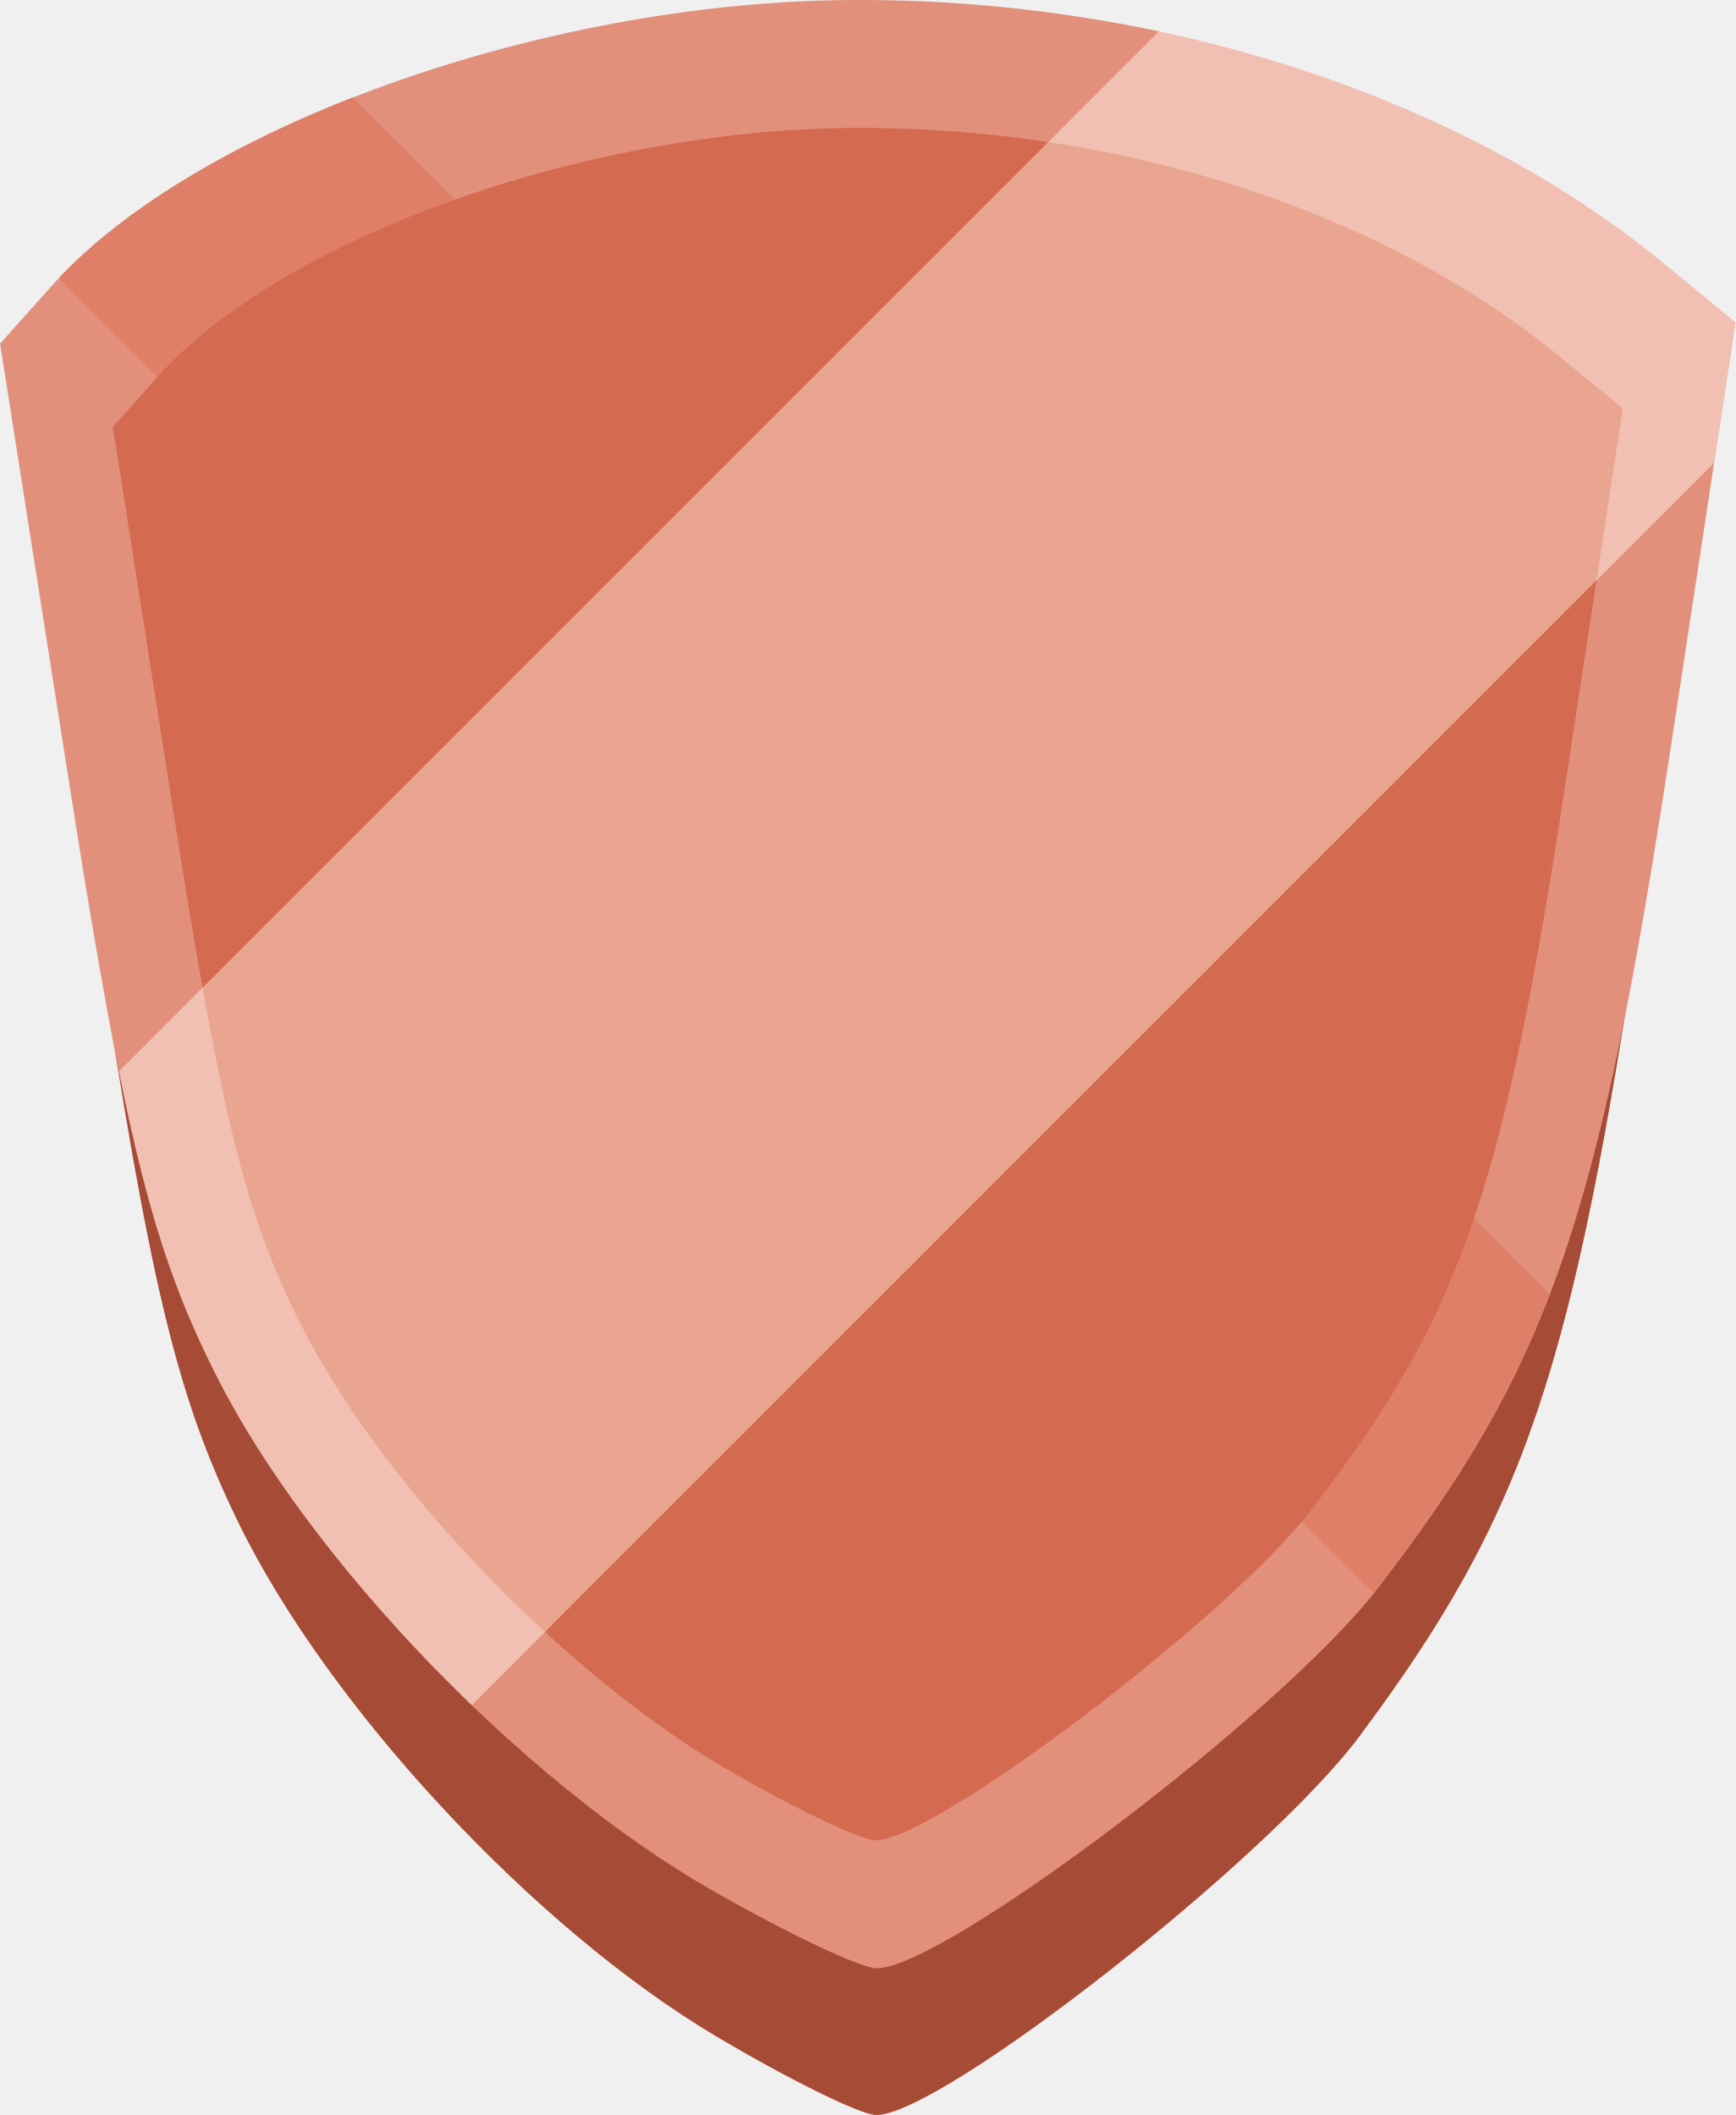
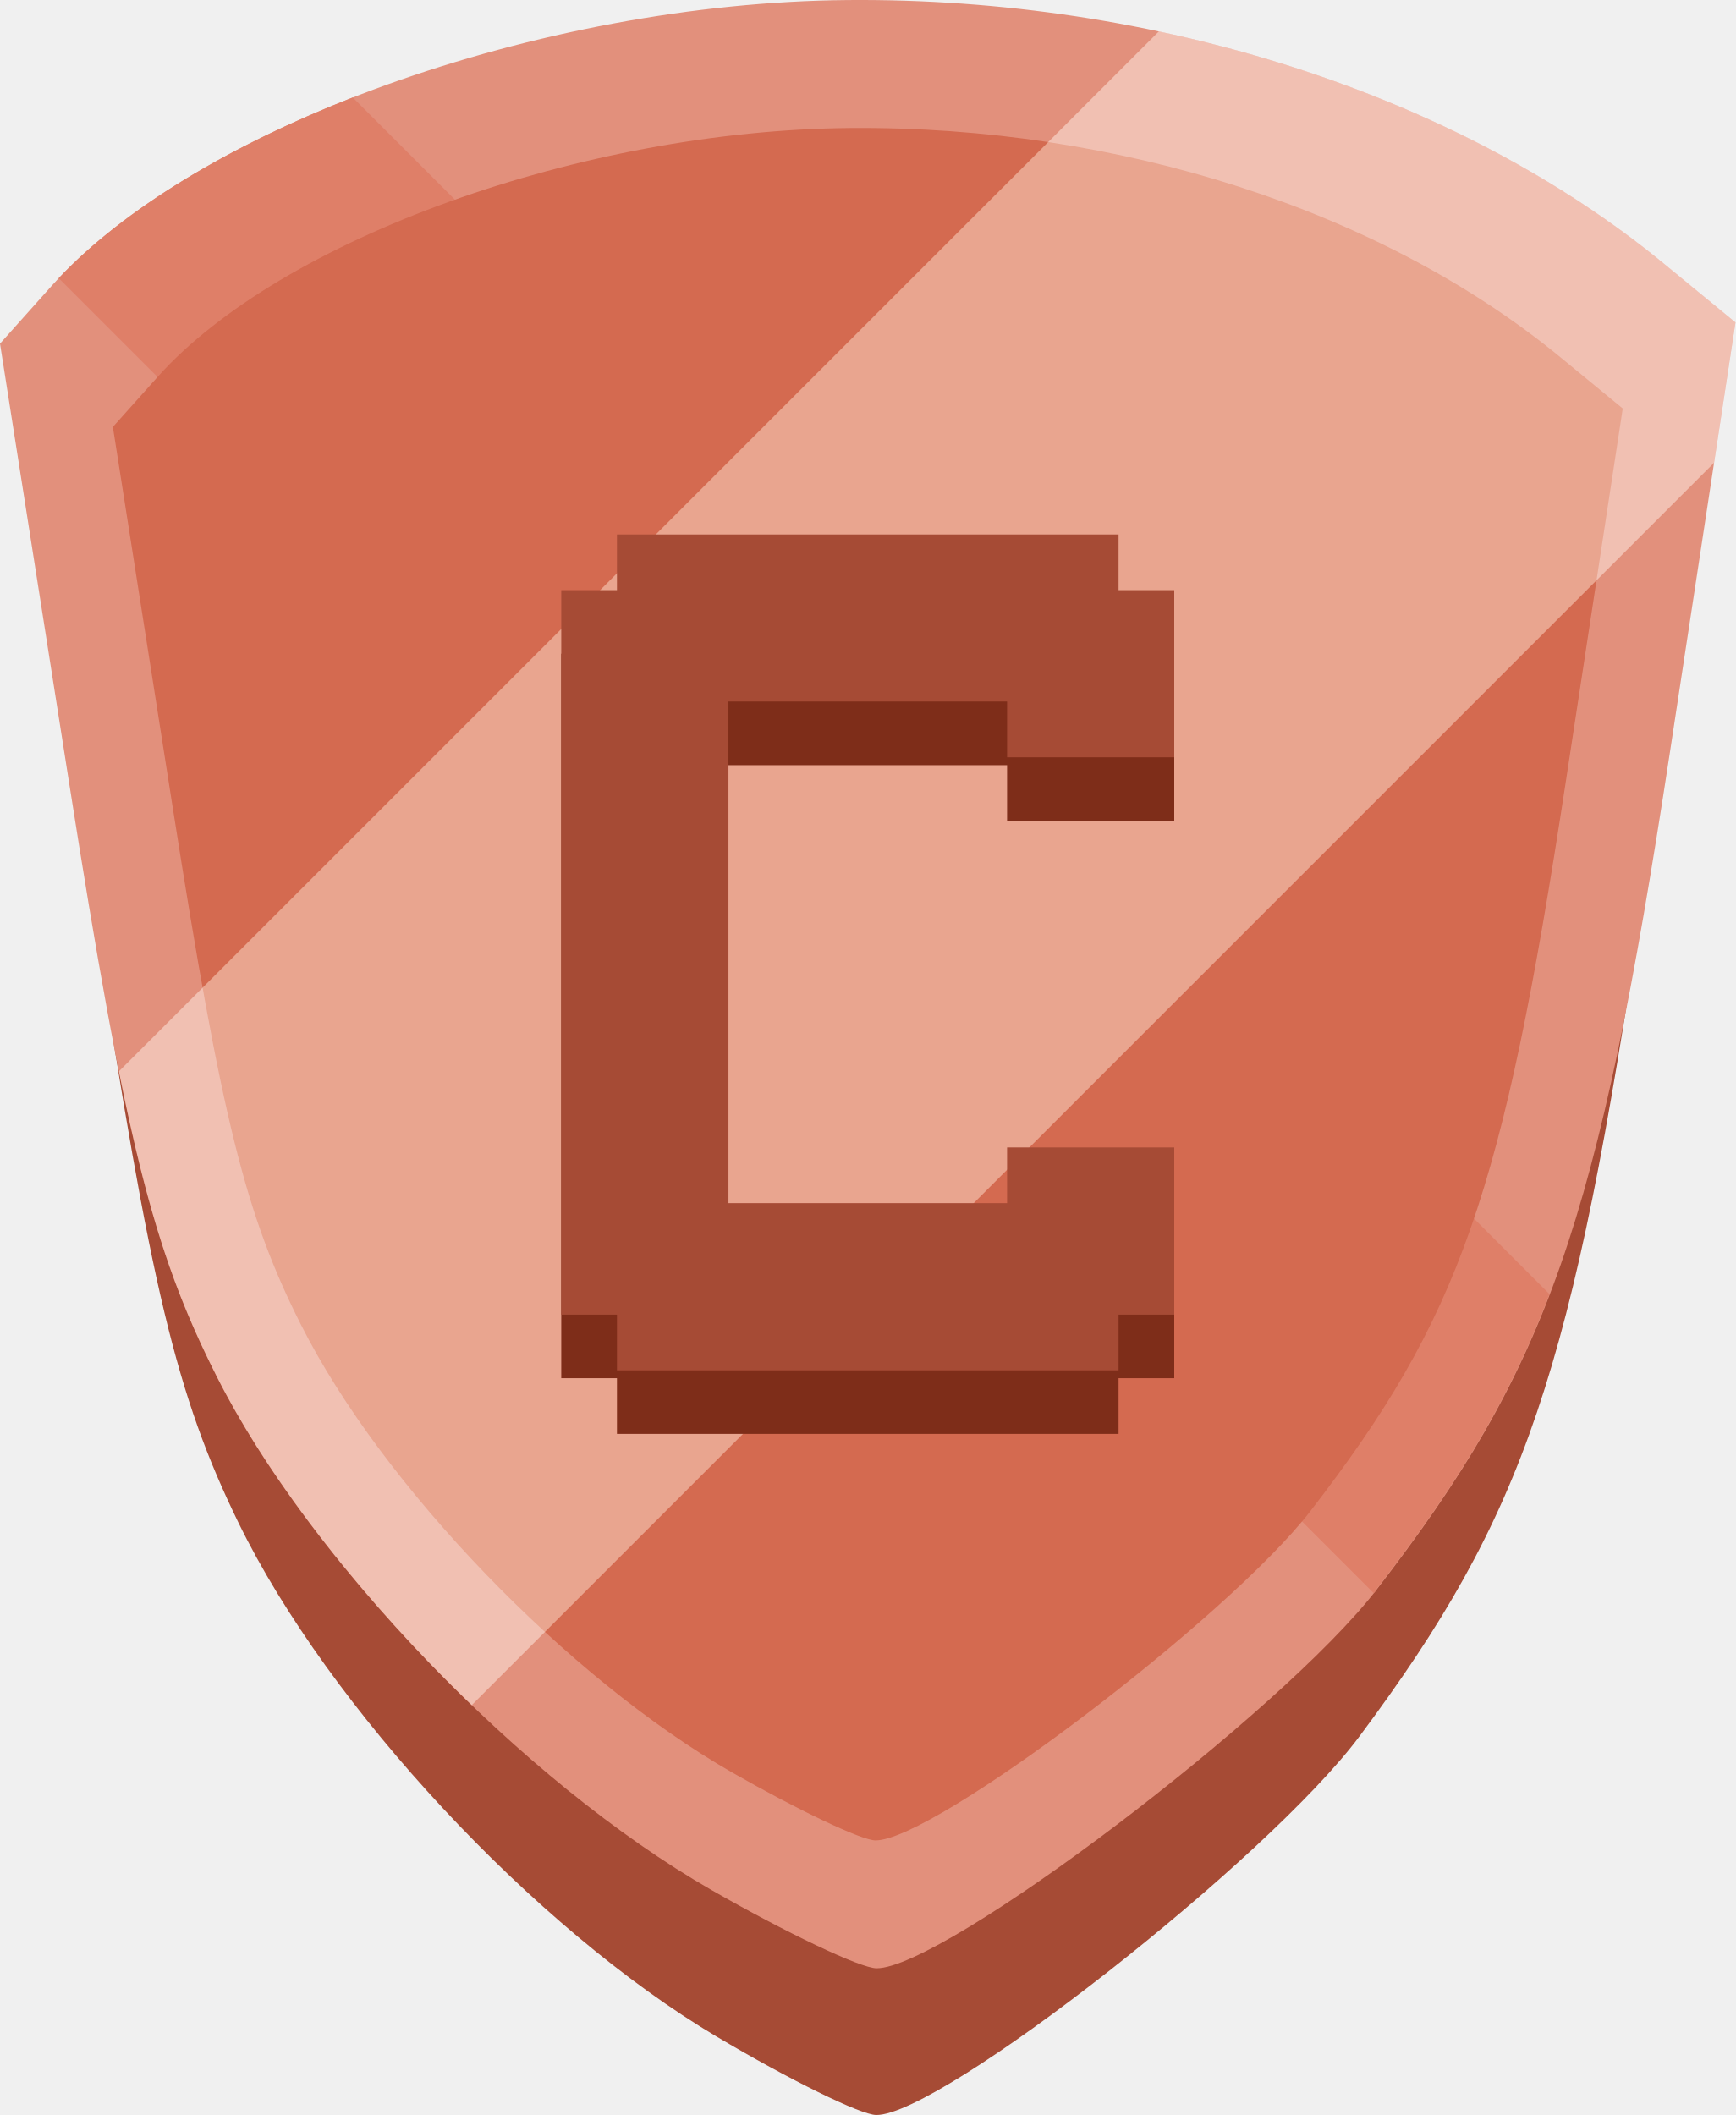
<svg xmlns="http://www.w3.org/2000/svg" width="37.395mm" height="45.573mm" viewBox="0 0 37.395 45.573" version="1.1" id="svg5" xml:space="preserve">
  <defs id="defs2" />
-   <g id="layer1" transform="translate(-756.1304,-2459.185)">
-     <g id="g193">
-       <path style="fill:#a64b35;fill-opacity:1;stroke-width:1.986" d="m 771.576,2503.072 c -3.934,-2.335 -8.368,-7.1 -10.309,-11.079 -1.334,-2.735 -1.899,-5.09 -3.07,-12.797 l -1.435,-9.445 1.065,-1.233 c 2.962,-3.43 10.176,-6.115 16.579,-6.171 6.432,-0.056 12.725,2.046 16.992,5.675 l 1.496,1.272 -1.366,9.266 c -1.504,10.202 -2.535,13.249 -6.107,18.041 -1.976,2.651 -9.018,8.169 -10.41,8.157 -0.331,0 -1.877,-0.761 -3.434,-1.686 z" id="path604" />
-       <path style="fill:#e2907c;fill-opacity:1;stroke-width:2.02" d="m 771.463,2499.911 c -4.072,-2.335 -8.661,-7.1 -10.669,-11.079 -1.381,-2.735 -1.965,-5.09 -3.177,-12.797 l -1.485,-9.445 1.102,-1.233 c 3.066,-3.43 10.532,-6.115 17.159,-6.171 6.658,-0.057 13.17,2.046 17.586,5.675 l 1.548,1.272 -1.413,9.266 c -1.556,10.202 -2.624,13.249 -6.321,18.041 -2.045,2.651 -9.333,8.169 -10.774,8.157 -0.343,0 -1.942,-0.761 -3.555,-1.686 z" id="path601" />
-       <path id="rect607" style="fill:#df7f68;fill-opacity:1;stroke-width:2.899;stroke-linecap:round;stroke-linejoin:round" d="m 763.731,2461.285 c -2.652,1.038 -4.915,2.39 -6.336,3.894 v 0 l 28.336,28.335 c 0.023,-0.023 0.046,-0.046 0.054,-0.083 1.698,-2.201 2.842,-4.034 3.732,-6.362 z" />
-       <path style="fill:#d46a50;fill-opacity:1;stroke-width:1.758" d="m 771.9,2497.373 c -3.543,-2.031 -7.535,-6.177 -9.282,-9.639 -1.201,-2.38 -1.71,-4.429 -2.764,-11.133 l -1.292,-8.217 0.959,-1.073 c 2.667,-2.984 9.163,-5.32 14.928,-5.369 5.792,-0.048 11.458,1.78 15.3,4.937 l 1.347,1.107 -1.23,8.062 c -1.354,8.876 -2.283,11.526 -5.499,15.695 -1.779,2.306 -8.12,7.107 -9.374,7.097 -0.298,0 -1.69,-0.662 -3.092,-1.466 z" id="path605" />
-       <path id="rect606" style="mix-blend-mode:soft-light;fill:#ffffff;fill-opacity:1;stroke-width:4.179;stroke-linecap:round;stroke-linejoin:round" d="m 781.101,2459.862 -22.408,22.408 c 1.4e-4,2e-4 -1.5e-4,8e-4 0,9e-4 0.627,3.118 1.191,4.757 2.102,6.561 1.166,2.31 3.201,4.885 5.5,7.095 l 26.77,-26.77 0.461,-3.025 -1.547,-1.272 c -2.904,-2.386 -6.714,-4.112 -10.877,-4.999 -2.8e-4,0 -7.1e-4,2e-4 -0.001,2e-4 z" />
-       <g id="g607" transform="matrix(2.020265,0,0,2.020265,-753.6416,-2331.761)">
-         <text xml:space="preserve" style="font-size:9.511px;line-height:1.2;font-family:Coolvetica;-inkscape-font-specification:Coolvetica;text-align:center;letter-spacing:1.07px;writing-mode:lr-tb;direction:ltr;text-anchor:middle;opacity:1;fill:#7e2d19;fill-opacity:1;stroke-width:3.103;stroke-linecap:round;stroke-linejoin:round" x="756.866" y="2386.737" id="text607">
-           <tspan id="tspan607" style="font-style:normal;font-variant:normal;font-weight:normal;font-stretch:normal;font-family:Gameplay;-inkscape-font-specification:Gameplay;fill:#7e2d19;fill-opacity:1;stroke-width:3.103" x="757.401" y="2386.737">C</tspan>
-         </text>
-         <text xml:space="preserve" style="font-size:9.511px;line-height:1.2;font-family:Coolvetica;-inkscape-font-specification:Coolvetica;text-align:center;letter-spacing:1.07px;writing-mode:lr-tb;direction:ltr;text-anchor:middle;opacity:1;fill:#a64b35;fill-opacity:1;stroke-width:3.103;stroke-linecap:round;stroke-linejoin:round" x="756.866" y="2386.059" id="text605">
-           <tspan id="tspan605" style="font-style:normal;font-variant:normal;font-weight:normal;font-stretch:normal;font-family:Gameplay;-inkscape-font-specification:Gameplay;fill:#a64b35;fill-opacity:1;stroke-width:3.103" x="757.401" y="2386.059">C</tspan>
-         </text>
+   <g id="layer1" transform="translate(-1699.371,-2142.288)">
+     <g id="g3">
+       <path style="fill:#a64b35;fill-opacity:1;stroke-width:1.986" d="m 1714.817,2186.175 c -3.934,-2.335 -8.368,-7.1 -10.309,-11.079 -1.334,-2.735 -1.899,-5.09 -3.07,-12.797 l -1.435,-9.445 1.065,-1.233 c 2.962,-3.43 10.176,-6.115 16.579,-6.171 6.433,-0.056 12.725,2.046 16.992,5.675 l 1.496,1.272 -1.366,9.266 c -1.504,10.202 -2.535,13.249 -6.107,18.041 -1.976,2.651 -9.018,8.169 -10.41,8.157 -0.331,0 -1.877,-0.761 -3.434,-1.686 z" id="path192" />
+       <path style="fill:#e2907c;fill-opacity:1;stroke-width:2.02" d="m 1714.703,2183.014 c -4.072,-2.335 -8.661,-7.1 -10.669,-11.079 -1.381,-2.735 -1.965,-5.09 -3.177,-12.797 l -1.486,-9.445 1.102,-1.233 c 3.066,-3.43 10.532,-6.115 17.159,-6.171 6.657,-0.057 13.17,2.046 17.586,5.675 l 1.548,1.272 -1.413,9.266 c -1.556,10.202 -2.624,13.249 -6.321,18.041 -2.045,2.651 -9.334,8.169 -10.774,8.157 -0.343,0 -1.942,-0.761 -3.555,-1.686 z" id="path194" />
+       <path id="path199" style="fill:#df7f68;fill-opacity:1;stroke-width:2.899;stroke-linecap:round;stroke-linejoin:round" d="m 1706.972,2144.388 c -2.652,1.038 -4.915,2.39 -6.336,3.894 v 0 l 28.336,28.335 c 0.023,-0.023 0.046,-0.046 0.054,-0.083 1.698,-2.201 2.842,-4.034 3.732,-6.362 z" />
+       <path style="fill:#d46a50;fill-opacity:1;stroke-width:1.758" d="m 1715.141,2180.477 c -3.543,-2.031 -7.535,-6.177 -9.282,-9.639 -1.201,-2.38 -1.71,-4.429 -2.764,-11.133 l -1.292,-8.217 0.959,-1.073 c 2.667,-2.984 9.163,-5.32 14.928,-5.369 5.792,-0.048 11.458,1.78 15.3,4.937 l 1.347,1.107 -1.23,8.062 c -1.354,8.876 -2.283,11.526 -5.499,15.695 -1.779,2.306 -8.12,7.107 -9.373,7.097 -0.298,0 -1.69,-0.662 -3.092,-1.466 z" id="path200" />
+       <path id="path201" style="mix-blend-mode:soft-light;fill:#ffffff;fill-opacity:1;stroke-width:4.179;stroke-linecap:round;stroke-linejoin:round" d="m 1724.341,2142.965 -22.408,22.408 c 2e-4,2e-4 -1e-4,8e-4 0,9e-4 0.627,3.118 1.191,4.757 2.102,6.561 1.166,2.31 3.201,4.885 5.5,7.095 l 26.77,-26.77 0.462,-3.025 -1.547,-1.272 c -2.904,-2.386 -6.714,-4.112 -10.877,-4.999 -3e-4,0 -7e-4,2e-4 -10e-4,2e-4 z" />
+       <g id="g202" transform="matrix(2.020265,0,0,2.020265,189.5989,-2648.657)">
+         <path style="font-size:9.511px;line-height:1.2;font-family:Gameplay;-inkscape-font-specification:Gameplay;text-align:center;letter-spacing:1.07px;text-anchor:middle;fill:#7e2d19;stroke-width:3.103;stroke-linecap:round;stroke-linejoin:round" d="m 753.894,2386.737 v -0.594 h -0.594 v -7.727 h 0.594 v -0.594 h 5.35 v 0.594 h 0.594 v 1.783 h -1.783 v -0.594 h -2.972 v 5.35 h 2.972 v -0.595 h 1.783 v 1.783 h -0.594 v 0.594 z" id="text201" aria-label="C" />
+         <path style="font-size:9.511px;line-height:1.2;font-family:Gameplay;-inkscape-font-specification:Gameplay;text-align:center;letter-spacing:1.07px;text-anchor:middle;fill:#a64b35;stroke-width:3.103;stroke-linecap:round;stroke-linejoin:round" d="m 753.894,2386.059 v -0.594 h -0.594 v -7.727 h 0.594 v -0.594 h 5.35 v 0.594 h 0.594 v 1.783 h -1.783 v -0.595 h -2.972 v 5.35 h 2.972 v -0.594 h 1.783 v 1.783 h -0.594 v 0.594 z" id="text202" aria-label="C" />
      </g>
    </g>
  </g>
</svg>
